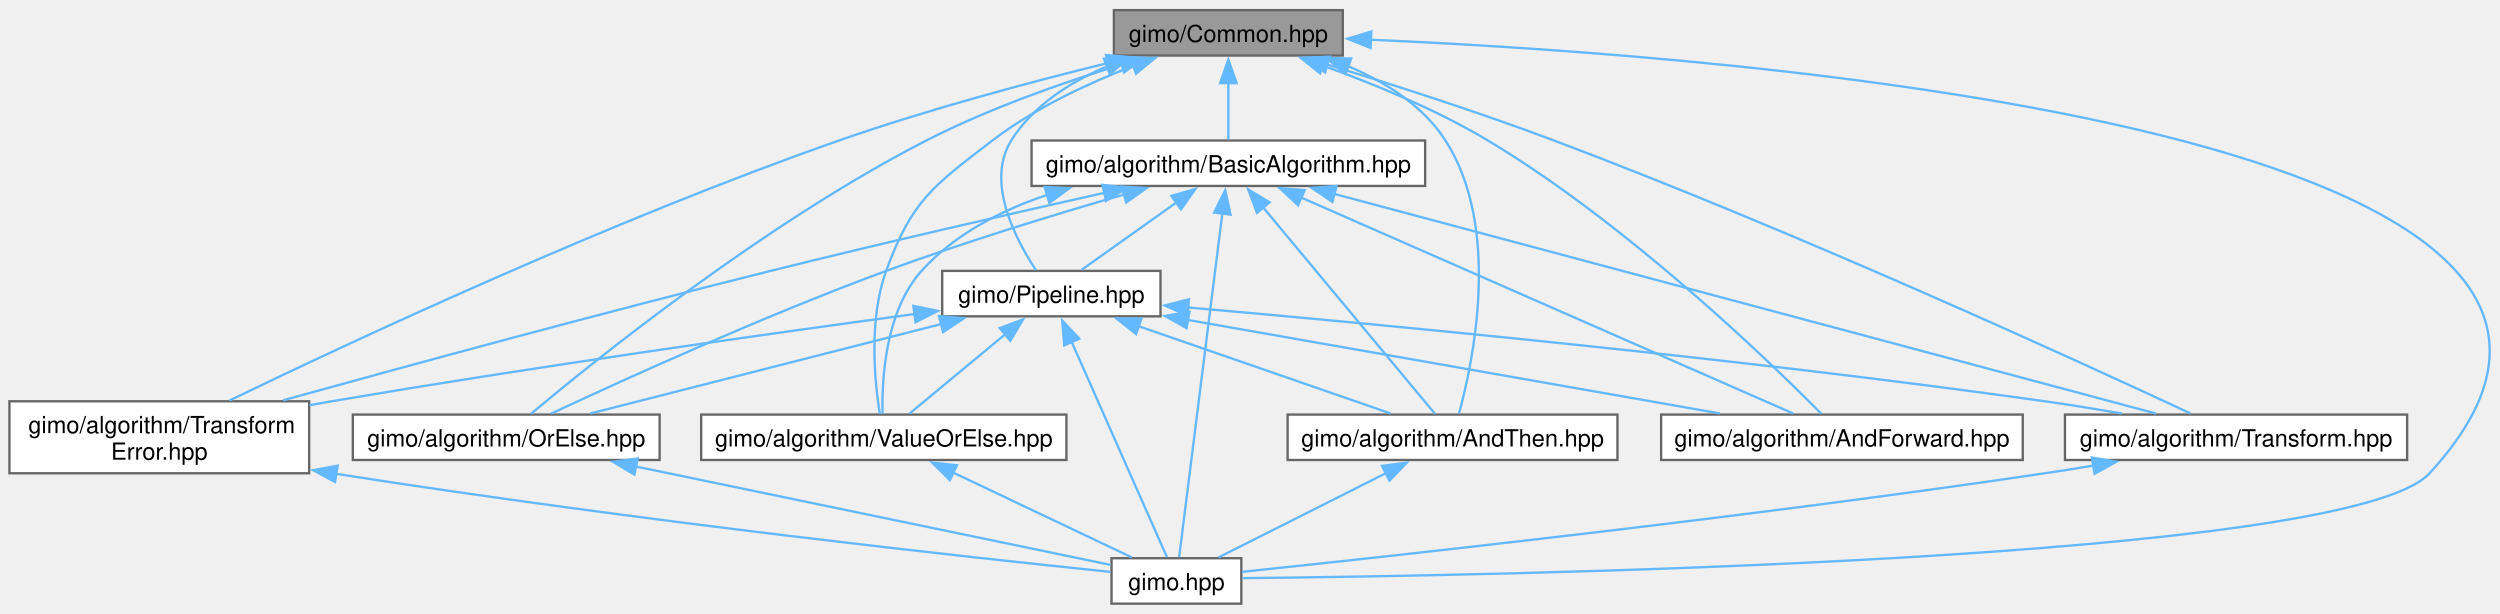
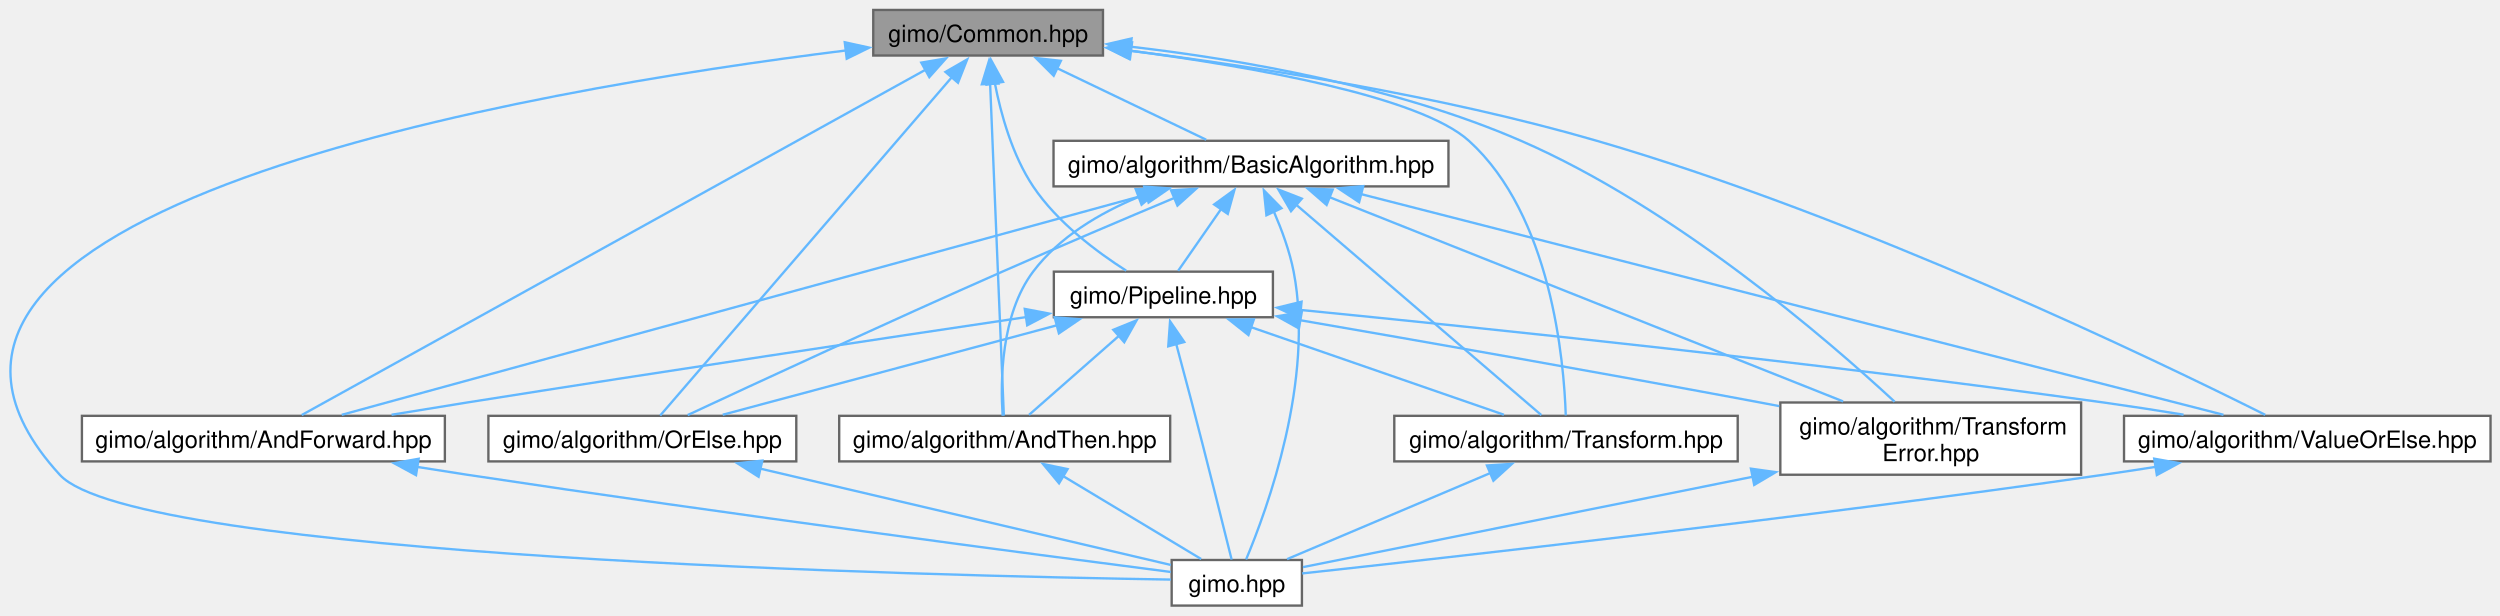
- <svg xmlns="http://www.w3.org/2000/svg" xmlns:xlink="http://www.w3.org/1999/xlink" width="1059pt" height="260pt" viewBox="0.00 0.00 1059.35 259.50">
+ <svg xmlns="http://www.w3.org/2000/svg" xmlns:xlink="http://www.w3.org/1999/xlink" width="1056pt" height="260pt" viewBox="0.00 0.00 1055.59 259.50">
  <g id="graph0" class="graph" transform="scale(1 1) rotate(0) translate(4 255.5)">
    <g id="Node000001" class="node">
      <g id="a_Node000001">
        <a xlink:title=" ">
-           <polygon fill="#999999" stroke="#666666" points="565,-251.5 468,-251.5 468,-232.25 565,-232.25 565,-251.5" />
-           <text text-anchor="middle" x="516.5" y="-238" font-family="Helvetica,sans-Serif" font-size="10.00">gimo/Common.hpp</text>
+           <polygon fill="#999999" stroke="#666666" points="461.72,-251.5 364.72,-251.5 364.72,-232.25 461.72,-232.25 461.72,-251.5" />
+           <text text-anchor="middle" x="413.22" y="-238" font-family="Helvetica,sans-Serif" font-size="10.00">gimo/Common.hpp</text>
        </a>
      </g>
    </g>
    <g id="Node000002" class="node">
      <g id="a_Node000002">
        <a xlink:href="../../d4/d5a/gimo_8hpp.html" target="_top" xlink:title=" ">
-           <polygon fill="white" stroke="#666666" points="522,-19.25 467,-19.25 467,0 522,0 522,-19.25" />
-           <text text-anchor="middle" x="494.5" y="-5.75" font-family="Helvetica,sans-Serif" font-size="10.00">gimo.hpp</text>
+           <polygon fill="white" stroke="#666666" points="545.72,-19.25 490.72,-19.25 490.72,0 545.72,0 545.72,-19.25" />
+           <text text-anchor="middle" x="518.22" y="-5.75" font-family="Helvetica,sans-Serif" font-size="10.00">gimo.hpp</text>
        </a>
      </g>
    </g>
    <g id="edge1_Node000001_Node000002" class="edge">
      <g id="a_edge1_Node000001_Node000002">
        <a xlink:title=" ">
-           <path fill="none" stroke="#63b8ff" d="M576.57,-238.97C737.63,-231.92 1158.16,-199.53 1025.5,-55.25 991.22,-17.97 626.99,-11.81 522.42,-10.82" />
-           <polygon fill="#63b8ff" stroke="#63b8ff" points="576.79,-235.46 566.95,-239.37 577.08,-242.45 576.79,-235.46" />
+           <path fill="none" stroke="#63b8ff" d="M353.33,-234.41C220.13,-217.87 -81.1,-167.17 21.22,-55.25 53.04,-20.44 390.3,-12.56 490.38,-10.98" />
+           <polygon fill="#63b8ff" stroke="#63b8ff" points="352.68,-237.86 363.03,-235.59 353.52,-230.91 352.68,-237.86" />
        </a>
      </g>
    </g>
    <g id="Node000003" class="node">
      <g id="a_Node000003">
        <a xlink:href="../../d1/da8/_pipeline_8hpp.html" target="_top" xlink:title=" ">
-           <polygon fill="white" stroke="#666666" points="487.75,-141 395.25,-141 395.25,-121.75 487.75,-121.75 487.75,-141" />
-           <text text-anchor="middle" x="441.5" y="-127.5" font-family="Helvetica,sans-Serif" font-size="10.00">gimo/Pipeline.hpp</text>
+           <polygon fill="white" stroke="#666666" points="533.47,-141 440.97,-141 440.97,-121.75 533.47,-121.75 533.47,-141" />
+           <text text-anchor="middle" x="487.22" y="-127.5" font-family="Helvetica,sans-Serif" font-size="10.00">gimo/Pipeline.hpp</text>
        </a>
      </g>
    </g>
    <g id="edge2_Node000001_Node000003" class="edge">
      <g id="a_edge2_Node000001_Node000003">
        <a xlink:title=" ">
-           <path fill="none" stroke="#63b8ff" d="M465.39,-227.8C449.52,-221.08 433.78,-211.06 424.5,-196.25 413.54,-178.74 426.39,-154.28 435,-141.29" />
-           <polygon fill="#63b8ff" stroke="#63b8ff" points="463.76,-230.93 474.35,-231.22 466.26,-224.39 463.76,-230.93" />
+           <path fill="none" stroke="#63b8ff" d="M416.04,-220.67C418.63,-207.39 423.45,-190.12 432.22,-177 442.33,-161.87 459.13,-149.32 471.51,-141.42" />
+           <polygon fill="#63b8ff" stroke="#63b8ff" points="412.61,-219.98 414.43,-230.41 419.52,-221.12 412.61,-219.98" />
        </a>
      </g>
    </g>
    <g id="Node000004" class="node">
      <g id="a_Node000004">
        <a xlink:href="../../d5/d86/_and_forward_8hpp.html" target="_top" xlink:title=" ">
-           <polygon fill="white" stroke="#666666" points="853.12,-80.12 699.88,-80.12 699.88,-60.88 853.12,-60.88 853.12,-80.12" />
-           <text text-anchor="middle" x="776.5" y="-66.62" font-family="Helvetica,sans-Serif" font-size="10.00">gimo/algorithm/AndForward.hpp</text>
-         </a>
-       </g>
-     </g>
-     <g id="edge15_Node000001_Node000004" class="edge">
-       <g id="a_edge15_Node000001_Node000004">
-         <a xlink:title=" ">
-           <path fill="none" stroke="#63b8ff" d="M556.42,-228.05C577.94,-220.32 604.52,-209.41 626.5,-196.25 685.78,-160.75 745.83,-102.61 767.78,-80.46" />
-           <polygon fill="#63b8ff" stroke="#63b8ff" points="555.39,-224.7 547.11,-231.3 557.7,-231.31 555.39,-224.7" />
+           <polygon fill="white" stroke="#666666" points="183.84,-80.12 30.59,-80.12 30.59,-60.88 183.84,-60.88 183.84,-80.12" />
+           <text text-anchor="middle" x="107.22" y="-66.62" font-family="Helvetica,sans-Serif" font-size="10.00">gimo/algorithm/AndForward.hpp</text>
+         </a>
+       </g>
+     </g>
+     <g id="edge16_Node000001_Node000004" class="edge">
+       <g id="a_edge16_Node000001_Node000004">
+         <a xlink:title=" ">
+           <path fill="none" stroke="#63b8ff" d="M387.04,-226.39C325.55,-192.35 173.33,-108.09 123.38,-80.45" />
+           <polygon fill="#63b8ff" stroke="#63b8ff" points="385,-229.26 395.44,-231.04 388.39,-223.13 385,-229.26" />
        </a>
      </g>
    </g>
    <g id="Node000005" class="node">
      <g id="a_Node000005">
        <a xlink:href="../../d6/d3f/_and_then_8hpp.html" target="_top" xlink:title=" ">
-           <polygon fill="white" stroke="#666666" points="681.38,-80.12 541.62,-80.12 541.62,-60.88 681.38,-60.88 681.38,-80.12" />
-           <text text-anchor="middle" x="611.5" y="-66.62" font-family="Helvetica,sans-Serif" font-size="10.00">gimo/algorithm/AndThen.hpp</text>
-         </a>
-       </g>
-     </g>
-     <g id="edge16_Node000001_Node000005" class="edge">
-       <g id="a_edge16_Node000001_Node000005">
-         <a xlink:title=" ">
-           <path fill="none" stroke="#63b8ff" d="M567.01,-227.84C583,-221.11 598.97,-211.07 608.5,-196.25 632.29,-159.26 620.24,-102.49 614.23,-80.57" />
-           <polygon fill="#63b8ff" stroke="#63b8ff" points="566.09,-224.44 557.99,-231.27 568.58,-230.99 566.09,-224.44" />
+           <polygon fill="white" stroke="#666666" points="490.09,-80.12 350.34,-80.12 350.34,-60.88 490.09,-60.88 490.09,-80.12" />
+           <text text-anchor="middle" x="420.22" y="-66.62" font-family="Helvetica,sans-Serif" font-size="10.00">gimo/algorithm/AndThen.hpp</text>
+         </a>
+       </g>
+     </g>
+     <g id="edge17_Node000001_Node000005" class="edge">
+       <g id="a_edge17_Node000001_Node000005">
+         <a xlink:title=" ">
+           <path fill="none" stroke="#63b8ff" d="M414.06,-220.45C415.6,-183.32 418.78,-106.2 419.86,-80.24" />
+           <polygon fill="#63b8ff" stroke="#63b8ff" points="410.57,-220.12 413.66,-230.26 417.57,-220.41 410.57,-220.12" />
        </a>
      </g>
    </g>
    <g id="Node000006" class="node">
      <g id="a_Node000006">
        <a xlink:href="../../d4/d96/_or_else_8hpp.html" target="_top" xlink:title=" ">
-           <polygon fill="white" stroke="#666666" points="275.5,-80.12 145.5,-80.12 145.5,-60.88 275.5,-60.88 275.5,-80.12" />
-           <text text-anchor="middle" x="210.5" y="-66.62" font-family="Helvetica,sans-Serif" font-size="10.00">gimo/algorithm/OrElse.hpp</text>
-         </a>
-       </g>
-     </g>
-     <g id="edge26_Node000001_Node000006" class="edge">
-       <g id="a_edge26_Node000001_Node000006">
-         <a xlink:title=" ">
-           <path fill="none" stroke="#63b8ff" d="M471.6,-228.55C446.47,-220.84 414.96,-209.8 388.5,-196.25 319.98,-161.15 247.63,-102.77 221.07,-80.51" />
-           <polygon fill="#63b8ff" stroke="#63b8ff" points="470.27,-231.81 480.86,-231.32 472.28,-225.1 470.27,-231.81" />
+           <polygon fill="white" stroke="#666666" points="332.22,-80.12 202.22,-80.12 202.22,-60.88 332.22,-60.88 332.22,-80.12" />
+           <text text-anchor="middle" x="267.22" y="-66.62" font-family="Helvetica,sans-Serif" font-size="10.00">gimo/algorithm/OrElse.hpp</text>
+         </a>
+       </g>
+     </g>
+     <g id="edge27_Node000001_Node000006" class="edge">
+       <g id="a_edge27_Node000001_Node000006">
+         <a xlink:title=" ">
+           <path fill="none" stroke="#63b8ff" d="M398.06,-223.29C367.12,-187.4 297.72,-106.88 274.75,-80.24" />
+           <polygon fill="#63b8ff" stroke="#63b8ff" points="395.2,-225.33 404.38,-230.62 400.5,-220.76 395.2,-225.33" />
        </a>
      </g>
    </g>
    <g id="Node000007" class="node">
      <g id="a_Node000007">
        <a xlink:href="../../d9/d8c/_transform_8hpp.html" target="_top" xlink:title=" ">
-           <polygon fill="white" stroke="#666666" points="1016,-80.12 871,-80.12 871,-60.88 1016,-60.88 1016,-80.12" />
-           <text text-anchor="middle" x="943.5" y="-66.62" font-family="Helvetica,sans-Serif" font-size="10.00">gimo/algorithm/Transform.hpp</text>
-         </a>
-       </g>
-     </g>
-     <g id="edge27_Node000001_Node000007" class="edge">
-       <g id="a_edge27_Node000001_Node000007">
-         <a xlink:title=" ">
-           <path fill="none" stroke="#63b8ff" d="M558.31,-228.49C585.86,-220.04 622.6,-208.26 654.5,-196.25 757.81,-157.35 878.02,-102.17 924.14,-80.62" />
-           <polygon fill="#63b8ff" stroke="#63b8ff" points="557.48,-225.08 548.93,-231.34 559.52,-231.78 557.48,-225.08" />
+           <polygon fill="white" stroke="#666666" points="729.72,-80.12 584.72,-80.12 584.72,-60.88 729.72,-60.88 729.72,-80.12" />
+           <text text-anchor="middle" x="657.22" y="-66.62" font-family="Helvetica,sans-Serif" font-size="10.00">gimo/algorithm/Transform.hpp</text>
+         </a>
+       </g>
+     </g>
+     <g id="edge28_Node000001_Node000007" class="edge">
+       <g id="a_edge28_Node000001_Node000007">
+         <a xlink:title=" ">
+           <path fill="none" stroke="#63b8ff" d="M473.27,-234.29C525.32,-227.42 595.45,-215.01 616.22,-196.25 651.06,-164.76 656.38,-103.17 657.12,-80.31" />
+           <polygon fill="#63b8ff" stroke="#63b8ff" points="473.11,-230.78 463.63,-235.52 474,-237.72 473.11,-230.78" />
        </a>
      </g>
    </g>
    <g id="Node000008" class="node">
      <g id="a_Node000008">
        <a xlink:href="../../d9/d45/_transform_error_8hpp.html" target="_top" xlink:title=" ">
-           <polygon fill="white" stroke="#666666" points="127,-85.75 0,-85.75 0,-55.25 127,-55.25 127,-85.75" />
-           <text text-anchor="start" x="8" y="-72.25" font-family="Helvetica,sans-Serif" font-size="10.00">gimo/algorithm/Transform</text>
-           <text text-anchor="middle" x="63.5" y="-61" font-family="Helvetica,sans-Serif" font-size="10.00">Error.hpp</text>
-         </a>
-       </g>
-     </g>
-     <g id="edge28_Node000001_Node000008" class="edge">
-       <g id="a_edge28_Node000001_Node000008">
-         <a xlink:title=" ">
-           <path fill="none" stroke="#63b8ff" d="M465.5,-229.11C432.6,-221.02 389.09,-209.4 351.5,-196.25 254.8,-162.43 144.81,-111.01 93.2,-86.07" />
-           <polygon fill="#63b8ff" stroke="#63b8ff" points="464.66,-232.5 475.2,-231.46 466.31,-225.7 464.66,-232.5" />
+           <polygon fill="white" stroke="#666666" points="874.72,-85.75 747.72,-85.75 747.72,-55.25 874.72,-55.25 874.72,-85.75" />
+           <text text-anchor="start" x="755.72" y="-72.25" font-family="Helvetica,sans-Serif" font-size="10.00">gimo/algorithm/Transform</text>
+           <text text-anchor="middle" x="811.22" y="-61" font-family="Helvetica,sans-Serif" font-size="10.00">Error.hpp</text>
+         </a>
+       </g>
+     </g>
+     <g id="edge29_Node000001_Node000008" class="edge">
+       <g id="a_edge29_Node000001_Node000008">
+         <a xlink:title=" ">
+           <path fill="none" stroke="#63b8ff" d="M473.38,-235.99C519.94,-230.57 585.19,-219.31 638.22,-196.25 703.07,-168.04 767.45,-112.48 795.97,-86.09" />
+           <polygon fill="#63b8ff" stroke="#63b8ff" points="473.03,-232.51 463.47,-237.08 473.8,-239.47 473.03,-232.51" />
        </a>
      </g>
    </g>
    <g id="Node000009" class="node">
      <g id="a_Node000009">
        <a xlink:href="../../d2/d0b/_value_or_else_8hpp.html" target="_top" xlink:title=" ">
-           <polygon fill="white" stroke="#666666" points="447.88,-80.12 293.12,-80.12 293.12,-60.88 447.88,-60.88 447.88,-80.12" />
-           <text text-anchor="middle" x="370.5" y="-66.62" font-family="Helvetica,sans-Serif" font-size="10.00">gimo/algorithm/ValueOrElse.hpp</text>
-         </a>
-       </g>
-     </g>
-     <g id="edge29_Node000001_Node000009" class="edge">
-       <g id="a_edge29_Node000001_Node000009">
-         <a xlink:title=" ">
-           <path fill="none" stroke="#63b8ff" d="M476.38,-227.92C457.11,-220.51 434.37,-209.94 416.5,-196.25 391.36,-177 382.33,-170.76 371.5,-141 363.99,-120.36 366.65,-93.94 368.82,-80.39" />
-           <polygon fill="#63b8ff" stroke="#63b8ff" points="474.96,-231.13 485.55,-231.29 477.38,-224.56 474.96,-231.13" />
+           <polygon fill="white" stroke="#666666" points="1047.59,-80.12 892.84,-80.12 892.84,-60.88 1047.59,-60.88 1047.59,-80.12" />
+           <text text-anchor="middle" x="970.22" y="-66.62" font-family="Helvetica,sans-Serif" font-size="10.00">gimo/algorithm/ValueOrElse.hpp</text>
+         </a>
+       </g>
+     </g>
+     <g id="edge30_Node000001_Node000009" class="edge">
+       <g id="a_edge30_Node000001_Node000009">
+         <a xlink:title=" ">
+           <path fill="none" stroke="#63b8ff" d="M472.94,-234.32C525.58,-227.65 603.98,-215.51 670.22,-196.25 781.25,-163.96 906.83,-103.39 952.46,-80.54" />
+           <polygon fill="#63b8ff" stroke="#63b8ff" points="472.78,-230.82 463.29,-235.52 473.64,-237.76 472.78,-230.82" />
        </a>
      </g>
    </g>
    <g id="Node000010" class="node">
      <g id="a_Node000010">
        <a xlink:href="../../de/dca/_basic_algorithm_8hpp.html" target="_top" xlink:title=" ">
-           <polygon fill="white" stroke="#666666" points="599.88,-196.25 433.12,-196.25 433.12,-177 599.88,-177 599.88,-196.25" />
-           <text text-anchor="middle" x="516.5" y="-182.75" font-family="Helvetica,sans-Serif" font-size="10.00">gimo/algorithm/BasicAlgorithm.hpp</text>
-         </a>
-       </g>
-     </g>
-     <g id="edge17_Node000001_Node000010" class="edge">
-       <g id="a_edge17_Node000001_Node000010">
-         <a xlink:title=" ">
-           <path fill="none" stroke="#63b8ff" d="M516.5,-220.63C516.5,-212.34 516.5,-203.17 516.5,-196.61" />
-           <polygon fill="#63b8ff" stroke="#63b8ff" points="513,-220.57 516.5,-230.57 520,-220.57 513,-220.57" />
+           <polygon fill="white" stroke="#666666" points="607.59,-196.25 440.84,-196.25 440.84,-177 607.59,-177 607.59,-196.25" />
+           <text text-anchor="middle" x="524.22" y="-182.75" font-family="Helvetica,sans-Serif" font-size="10.00">gimo/algorithm/BasicAlgorithm.hpp</text>
+         </a>
+       </g>
+     </g>
+     <g id="edge18_Node000001_Node000010" class="edge">
+       <g id="a_edge18_Node000001_Node000010">
+         <a xlink:title=" ">
+           <path fill="none" stroke="#63b8ff" d="M442.4,-226.87C462.29,-217.33 488.04,-204.98 505.3,-196.7" />
+           <polygon fill="#63b8ff" stroke="#63b8ff" points="440.91,-223.71 433.41,-231.19 443.94,-230.02 440.91,-223.71" />
        </a>
      </g>
    </g>
    <g id="edge3_Node000003_Node000002" class="edge">
      <g id="a_edge3_Node000003_Node000002">
        <a xlink:title=" ">
-           <path fill="none" stroke="#63b8ff" d="M449.99,-111.2C461.57,-85.03 481.87,-39.16 490.47,-19.73" />
-           <polygon fill="#63b8ff" stroke="#63b8ff" points="446.94,-109.43 446.1,-119.99 453.34,-112.26 446.94,-109.43" />
+           <path fill="none" stroke="#63b8ff" d="M492.6,-110.62C494.69,-102.87 497.09,-93.9 499.22,-85.75 505.47,-61.8 512.55,-33.47 516.04,-19.43" />
+           <polygon fill="#63b8ff" stroke="#63b8ff" points="489.28,-109.47 490.04,-120.03 496.04,-111.3 489.28,-109.47" />
        </a>
      </g>
    </g>
    <g id="edge4_Node000003_Node000004" class="edge">
      <g id="a_edge4_Node000003_Node000004">
        <a xlink:title=" ">
-           <path fill="none" stroke="#63b8ff" d="M499.09,-120.25C562.58,-109.09 663.8,-91.31 724.82,-80.58" />
-           <polygon fill="#63b8ff" stroke="#63b8ff" points="498.81,-116.75 489.57,-121.93 500.03,-123.64 498.81,-116.75" />
-         </a>
-       </g>
-     </g>
-     <g id="edge5_Node000003_Node000005" class="edge">
-       <g id="a_edge5_Node000003_Node000005">
-         <a xlink:title=" ">
-           <path fill="none" stroke="#63b8ff" d="M478.47,-117.57C510.72,-106.4 556.69,-90.48 585.28,-80.58" />
-           <polygon fill="#63b8ff" stroke="#63b8ff" points="477.42,-114.23 469.12,-120.81 479.71,-120.84 477.42,-114.23" />
-         </a>
-       </g>
-     </g>
-     <g id="edge7_Node000003_Node000006" class="edge">
-       <g id="a_edge7_Node000003_Node000006">
-         <a xlink:title=" ">
-           <path fill="none" stroke="#63b8ff" d="M394.95,-118.51C351.01,-107.31 286.08,-90.76 246.13,-80.58" />
-           <polygon fill="#63b8ff" stroke="#63b8ff" points="393.89,-121.85 404.45,-120.93 395.62,-115.07 393.89,-121.85" />
-         </a>
-       </g>
-     </g>
-     <g id="edge9_Node000003_Node000007" class="edge">
-       <g id="a_edge9_Node000003_Node000007">
-         <a xlink:title=" ">
-           <path fill="none" stroke="#63b8ff" d="M499.01,-125.54C580.22,-118.42 733.03,-103.98 862.5,-85.75 873.1,-84.26 884.45,-82.42 895.19,-80.56" />
-           <polygon fill="#63b8ff" stroke="#63b8ff" points="499.21,-122.01 489.55,-126.36 499.81,-128.98 499.21,-122.01" />
-         </a>
-       </g>
-     </g>
-     <g id="edge11_Node000003_Node000008" class="edge">
-       <g id="a_edge11_Node000003_Node000008">
-         <a xlink:title=" ">
-           <path fill="none" stroke="#63b8ff" d="M383.5,-122.72C322.04,-114.42 222.24,-100.38 136.5,-85.75 133.45,-85.23 130.32,-84.68 127.17,-84.11" />
-           <polygon fill="#63b8ff" stroke="#63b8ff" points="383.01,-126.19 393.39,-124.05 383.94,-119.25 383.01,-126.19" />
-         </a>
-       </g>
-     </g>
-     <g id="edge13_Node000003_Node000009" class="edge">
-       <g id="a_edge13_Node000003_Node000009">
-         <a xlink:title=" ">
-           <path fill="none" stroke="#63b8ff" d="M421.98,-114.19C408.9,-103.34 392.16,-89.46 381.38,-80.53" />
-           <polygon fill="#63b8ff" stroke="#63b8ff" points="419.62,-116.78 429.55,-120.47 424.09,-111.39 419.62,-116.78" />
-         </a>
-       </g>
-     </g>
-     <g id="edge6_Node000005_Node000002" class="edge">
-       <g id="a_edge6_Node000005_Node000002">
-         <a xlink:title=" ">
-           <path fill="none" stroke="#63b8ff" d="M583.36,-55.34C561.29,-44.23 531.24,-29.11 512.35,-19.61" />
-           <polygon fill="#63b8ff" stroke="#63b8ff" points="581.62,-58.38 592.12,-59.75 584.76,-52.13 581.62,-58.38" />
-         </a>
-       </g>
-     </g>
-     <g id="edge8_Node000006_Node000002" class="edge">
-       <g id="a_edge8_Node000006_Node000002">
-         <a xlink:title=" ">
-           <path fill="none" stroke="#63b8ff" d="M265.46,-58.11C325.74,-45.61 420.08,-26.05 466.62,-16.41" />
-           <polygon fill="#63b8ff" stroke="#63b8ff" points="264.82,-54.67 255.73,-60.12 266.24,-61.52 264.82,-54.67" />
-         </a>
-       </g>
-     </g>
-     <g id="edge10_Node000007_Node000002" class="edge">
-       <g id="a_edge10_Node000007_Node000002">
-         <a xlink:title=" ">
-           <path fill="none" stroke="#63b8ff" d="M883.11,-58.51C876.17,-57.36 869.19,-56.24 862.5,-55.25 735.82,-36.44 583.72,-19.91 522.27,-13.48" />
-           <polygon fill="#63b8ff" stroke="#63b8ff" points="882.37,-61.93 892.82,-60.16 883.54,-55.03 882.37,-61.93" />
-         </a>
-       </g>
-     </g>
-     <g id="edge12_Node000008_Node000002" class="edge">
-       <g id="a_edge12_Node000008_Node000002">
-         <a xlink:title=" ">
-           <path fill="none" stroke="#63b8ff" d="M138.39,-55.02C267.23,-34.79 407.86,-19.51 466.56,-13.45" />
-           <polygon fill="#63b8ff" stroke="#63b8ff" points="137.98,-51.55 128.65,-56.57 139.08,-58.46 137.98,-51.55" />
-         </a>
-       </g>
-     </g>
-     <g id="edge14_Node000009_Node000002" class="edge">
-       <g id="a_edge14_Node000009_Node000002">
-         <a xlink:title=" ">
-           <path fill="none" stroke="#63b8ff" d="M400,-55.49C423.42,-44.37 455.48,-29.15 475.58,-19.61" />
-           <polygon fill="#63b8ff" stroke="#63b8ff" points="398.5,-52.33 390.97,-59.78 401.51,-58.65 398.5,-52.33" />
-         </a>
-       </g>
-     </g>
-     <g id="edge18_Node000010_Node000002" class="edge">
-       <g id="a_edge18_Node000010_Node000002">
-         <a xlink:title=" ">
-           <path fill="none" stroke="#63b8ff" d="M513.99,-165.65C509.23,-127.78 499.06,-46.9 495.65,-19.74" />
-           <polygon fill="#63b8ff" stroke="#63b8ff" points="510.47,-165.72 515.19,-175.2 517.42,-164.85 510.47,-165.72" />
-         </a>
-       </g>
-     </g>
-     <g id="edge19_Node000010_Node000003" class="edge">
-       <g id="a_edge19_Node000010_Node000003">
-         <a xlink:title=" ">
-           <path fill="none" stroke="#63b8ff" d="M494.51,-170.01C481.43,-160.72 465.29,-149.27 454.29,-141.45" />
-           <polygon fill="#63b8ff" stroke="#63b8ff" points="492.36,-172.78 502.54,-175.72 496.42,-167.07 492.36,-172.78" />
-         </a>
-       </g>
-     </g>
-     <g id="edge20_Node000010_Node000004" class="edge">
-       <g id="a_edge20_Node000010_Node000004">
-         <a xlink:title=" ">
-           <path fill="none" stroke="#63b8ff" d="M547.15,-172.17C600.77,-148.64 710.23,-100.59 755.83,-80.57" />
-           <polygon fill="#63b8ff" stroke="#63b8ff" points="546.04,-168.84 538.29,-176.06 548.85,-175.25 546.04,-168.84" />
-         </a>
-       </g>
-     </g>
-     <g id="edge21_Node000010_Node000005" class="edge">
-       <g id="a_edge21_Node000010_Node000005">
-         <a xlink:title=" ">
-           <path fill="none" stroke="#63b8ff" d="M531.22,-167.94C551.81,-143.21 588.43,-99.21 604.08,-80.41" />
-           <polygon fill="#63b8ff" stroke="#63b8ff" points="528.63,-165.58 524.92,-175.51 534.01,-170.06 528.63,-165.58" />
-         </a>
-       </g>
-     </g>
-     <g id="edge22_Node000010_Node000006" class="edge">
-       <g id="a_edge22_Node000010_Node000006">
-         <a xlink:title=" ">
-           <path fill="none" stroke="#63b8ff" d="M472.35,-173.39C443.4,-165.04 404.88,-153.3 371.5,-141 319.22,-121.74 259.41,-94.5 229.56,-80.53" />
-           <polygon fill="#63b8ff" stroke="#63b8ff" points="471.3,-176.73 481.88,-176.12 473.22,-170 471.3,-176.73" />
-         </a>
-       </g>
-     </g>
-     <g id="edge23_Node000010_Node000007" class="edge">
-       <g id="a_edge23_Node000010_Node000007">
-         <a xlink:title=" ">
-           <path fill="none" stroke="#63b8ff" d="M561.3,-173.65C647.17,-150.7 833.17,-100.99 909.63,-80.55" />
-           <polygon fill="#63b8ff" stroke="#63b8ff" points="560.58,-170.22 551.83,-176.18 562.39,-176.98 560.58,-170.22" />
-         </a>
-       </g>
-     </g>
-     <g id="edge24_Node000010_Node000008" class="edge">
-       <g id="a_edge24_Node000010_Node000008">
-         <a xlink:title=" ">
-           <path fill="none" stroke="#63b8ff" d="M464.04,-174.1C424.94,-165.37 370.27,-152.9 322.5,-141 250.67,-123.11 168.16,-100.63 115.94,-86.17" />
-           <polygon fill="#63b8ff" stroke="#63b8ff" points="463.15,-177.48 473.67,-176.24 464.67,-170.65 463.15,-177.48" />
-         </a>
-       </g>
-     </g>
-     <g id="edge25_Node000010_Node000009" class="edge">
-       <g id="a_edge25_Node000010_Node000009">
-         <a xlink:title=" ">
-           <path fill="none" stroke="#63b8ff" d="M439.72,-173.2C420.01,-166.6 400.45,-156.48 386.5,-141 371.09,-123.89 369.62,-94.95 369.98,-80.41" />
-           <polygon fill="#63b8ff" stroke="#63b8ff" points="438.63,-176.53 449.21,-176.08 440.66,-169.83 438.63,-176.53" />
+           <path fill="none" stroke="#63b8ff" d="M429.22,-121.81C369.89,-112.99 275.08,-98.74 193.22,-85.75 182.9,-84.11 171.9,-82.32 161.33,-80.58" />
+           <polygon fill="#63b8ff" stroke="#63b8ff" points="428.69,-125.27 439.1,-123.28 429.72,-118.35 428.69,-125.27" />
+         </a>
+       </g>
+     </g>
+     <g id="edge6_Node000003_Node000005" class="edge">
+       <g id="a_edge6_Node000003_Node000005">
+         <a xlink:title=" ">
+           <path fill="none" stroke="#63b8ff" d="M468.43,-113.87C456.14,-103.07 440.56,-89.37 430.49,-80.53" />
+           <polygon fill="#63b8ff" stroke="#63b8ff" points="466.08,-116.46 475.9,-120.43 470.7,-111.2 466.08,-116.46" />
+         </a>
+       </g>
+     </g>
+     <g id="edge8_Node000003_Node000006" class="edge">
+       <g id="a_edge8_Node000003_Node000006">
+         <a xlink:title=" ">
+           <path fill="none" stroke="#63b8ff" d="M442.35,-118.37C400.51,-107.17 339.03,-90.72 301.15,-80.58" />
+           <polygon fill="#63b8ff" stroke="#63b8ff" points="441.3,-121.71 451.86,-120.91 443.11,-114.95 441.3,-121.71" />
+         </a>
+       </g>
+     </g>
+     <g id="edge10_Node000003_Node000007" class="edge">
+       <g id="a_edge10_Node000003_Node000007">
+         <a xlink:title=" ">
+           <path fill="none" stroke="#63b8ff" d="M524.19,-117.57C556.44,-106.4 602.41,-90.48 631,-80.58" />
+           <polygon fill="#63b8ff" stroke="#63b8ff" points="523.14,-114.23 514.84,-120.81 525.43,-120.84 523.14,-114.23" />
+         </a>
+       </g>
+     </g>
+     <g id="edge12_Node000003_Node000008" class="edge">
+       <g id="a_edge12_Node000003_Node000008">
+         <a xlink:title=" ">
+           <path fill="none" stroke="#63b8ff" d="M544.86,-120.51C595.97,-111.68 672.63,-98.23 739.22,-85.75 741.85,-85.26 744.53,-84.75 747.24,-84.23" />
+           <polygon fill="#63b8ff" stroke="#63b8ff" points="544.46,-117.02 535.21,-122.17 545.65,-123.92 544.46,-117.02" />
+         </a>
+       </g>
+     </g>
+     <g id="edge14_Node000003_Node000009" class="edge">
+       <g id="a_edge14_Node000003_Node000009">
+         <a xlink:title=" ">
+           <path fill="none" stroke="#63b8ff" d="M545.17,-124.82C622.6,-117.18 763.99,-102.46 884.22,-85.75 895.16,-84.23 906.85,-82.42 917.98,-80.6" />
+           <polygon fill="#63b8ff" stroke="#63b8ff" points="544.88,-121.33 535.27,-125.79 545.57,-128.3 544.88,-121.33" />
+         </a>
+       </g>
+     </g>
+     <g id="edge5_Node000004_Node000002" class="edge">
+       <g id="a_edge5_Node000004_Node000002">
+         <a xlink:title=" ">
+           <path fill="none" stroke="#63b8ff" d="M172.02,-58.57C179.17,-57.42 186.34,-56.29 193.22,-55.25 303.02,-38.62 434.12,-21.43 490.36,-14.19" />
+           <polygon fill="#63b8ff" stroke="#63b8ff" points="171.66,-55.08 162.35,-60.13 172.78,-61.99 171.66,-55.08" />
+         </a>
+       </g>
+     </g>
+     <g id="edge7_Node000005_Node000002" class="edge">
+       <g id="a_edge7_Node000005_Node000002">
+         <a xlink:title=" ">
+           <path fill="none" stroke="#63b8ff" d="M444.83,-54.71C463.18,-43.69 487.67,-28.98 503.19,-19.65" />
+           <polygon fill="#63b8ff" stroke="#63b8ff" points="443.17,-51.63 436.4,-59.78 446.77,-57.63 443.17,-51.63" />
+         </a>
+       </g>
+     </g>
+     <g id="edge9_Node000006_Node000002" class="edge">
+       <g id="a_edge9_Node000006_Node000002">
+         <a xlink:title=" ">
+           <path fill="none" stroke="#63b8ff" d="M316.85,-57.86C368.81,-45.67 448.54,-26.97 490.38,-17.15" />
+           <polygon fill="#63b8ff" stroke="#63b8ff" points="316.3,-54.39 307.36,-60.08 317.89,-61.21 316.3,-54.39" />
+         </a>
+       </g>
+     </g>
+     <g id="edge11_Node000007_Node000002" class="edge">
+       <g id="a_edge11_Node000007_Node000002">
+         <a xlink:title=" ">
+           <path fill="none" stroke="#63b8ff" d="M625.21,-55.94C598.87,-44.79 562.27,-29.28 539.43,-19.61" />
+           <polygon fill="#63b8ff" stroke="#63b8ff" points="623.84,-59.16 634.41,-59.84 626.57,-52.72 623.84,-59.16" />
+         </a>
+       </g>
+     </g>
+     <g id="edge13_Node000008_Node000002" class="edge">
+       <g id="a_edge13_Node000008_Node000002">
+         <a xlink:title=" ">
+           <path fill="none" stroke="#63b8ff" d="M736.36,-54.46C674.31,-41.99 589.5,-24.95 546.18,-16.24" />
+           <polygon fill="#63b8ff" stroke="#63b8ff" points="735.3,-57.82 745.8,-56.35 736.68,-50.95 735.3,-57.82" />
+         </a>
+       </g>
+     </g>
+     <g id="edge15_Node000009_Node000002" class="edge">
+       <g id="a_edge15_Node000009_Node000002">
+         <a xlink:title=" ">
+           <path fill="none" stroke="#63b8ff" d="M906.31,-58.6C898.87,-57.42 891.38,-56.28 884.22,-55.25 758.13,-37.13 606.91,-20.21 545.82,-13.58" />
+           <polygon fill="#63b8ff" stroke="#63b8ff" points="905.59,-62.03 916.02,-60.16 906.7,-55.12 905.59,-62.03" />
+         </a>
+       </g>
+     </g>
+     <g id="edge19_Node000010_Node000002" class="edge">
+       <g id="a_edge19_Node000010_Node000002">
+         <a xlink:title=" ">
+           <path fill="none" stroke="#63b8ff" d="M533.88,-166.33C537.22,-158.65 540.55,-149.6 542.22,-141 551.07,-95.36 531.01,-40.57 522.15,-19.49" />
+           <polygon fill="#63b8ff" stroke="#63b8ff" points="530.73,-164.8 529.65,-175.34 537.07,-167.78 530.73,-164.8" />
+         </a>
+       </g>
+     </g>
+     <g id="edge20_Node000010_Node000003" class="edge">
+       <g id="a_edge20_Node000010_Node000003">
+         <a xlink:title=" ">
+           <path fill="none" stroke="#63b8ff" d="M511.56,-167.4C505.45,-158.61 498.4,-148.46 493.46,-141.36" />
+           <polygon fill="#63b8ff" stroke="#63b8ff" points="508.66,-169.37 517.24,-175.59 514.41,-165.38 508.66,-169.37" />
+         </a>
+       </g>
+     </g>
+     <g id="edge21_Node000010_Node000004" class="edge">
+       <g id="a_edge21_Node000010_Node000004">
+         <a xlink:title=" ">
+           <path fill="none" stroke="#63b8ff" d="M480.2,-173.58C396.23,-150.6 214.88,-100.97 140.29,-80.55" />
+           <polygon fill="#63b8ff" stroke="#63b8ff" points="479.12,-176.91 489.69,-176.17 480.97,-170.16 479.12,-176.91" />
+         </a>
+       </g>
+     </g>
+     <g id="edge22_Node000010_Node000005" class="edge">
+       <g id="a_edge22_Node000010_Node000005">
+         <a xlink:title=" ">
+           <path fill="none" stroke="#63b8ff" d="M476.86,-172.59C460.37,-165.76 443.25,-155.66 432.22,-141 418.52,-122.8 418.39,-94.36 419.35,-80.17" />
+           <polygon fill="#63b8ff" stroke="#63b8ff" points="475.54,-175.83 486.13,-176.08 478.01,-169.28 475.54,-175.83" />
+         </a>
+       </g>
+     </g>
+     <g id="edge23_Node000010_Node000006" class="edge">
+       <g id="a_edge23_Node000010_Node000006">
+         <a xlink:title=" ">
+           <path fill="none" stroke="#63b8ff" d="M491.92,-172.16C471.1,-163.42 443.49,-151.7 419.22,-141 371.16,-119.81 315.08,-93.84 286.34,-80.44" />
+           <polygon fill="#63b8ff" stroke="#63b8ff" points="490.45,-175.34 501.03,-175.98 493.16,-168.89 490.45,-175.34" />
+         </a>
+       </g>
+     </g>
+     <g id="edge24_Node000010_Node000007" class="edge">
+       <g id="a_edge24_Node000010_Node000007">
+         <a xlink:title=" ">
+           <path fill="none" stroke="#63b8ff" d="M543.31,-169.24C571.82,-144.78 624.54,-99.54 646.83,-80.41" />
+           <polygon fill="#63b8ff" stroke="#63b8ff" points="541.11,-166.52 535.8,-175.68 545.67,-171.83 541.11,-166.52" />
+         </a>
+       </g>
+     </g>
+     <g id="edge25_Node000010_Node000008" class="edge">
+       <g id="a_edge25_Node000010_Node000008">
+         <a xlink:title=" ">
+           <path fill="none" stroke="#63b8ff" d="M557.43,-172.42C611.42,-150.95 717.88,-108.62 774.22,-86.21" />
+           <polygon fill="#63b8ff" stroke="#63b8ff" points="556.14,-169.16 548.14,-176.11 558.73,-175.67 556.14,-169.16" />
+         </a>
+       </g>
+     </g>
+     <g id="edge26_Node000010_Node000009" class="edge">
+       <g id="a_edge26_Node000010_Node000009">
+         <a xlink:title=" ">
+           <path fill="none" stroke="#63b8ff" d="M570.47,-173.79C659.91,-150.9 854.82,-101.03 934.84,-80.55" />
+           <polygon fill="#63b8ff" stroke="#63b8ff" points="569.87,-170.33 561.05,-176.2 571.61,-177.11 569.87,-170.33" />
        </a>
      </g>
    </g>
  </g>
</svg>
